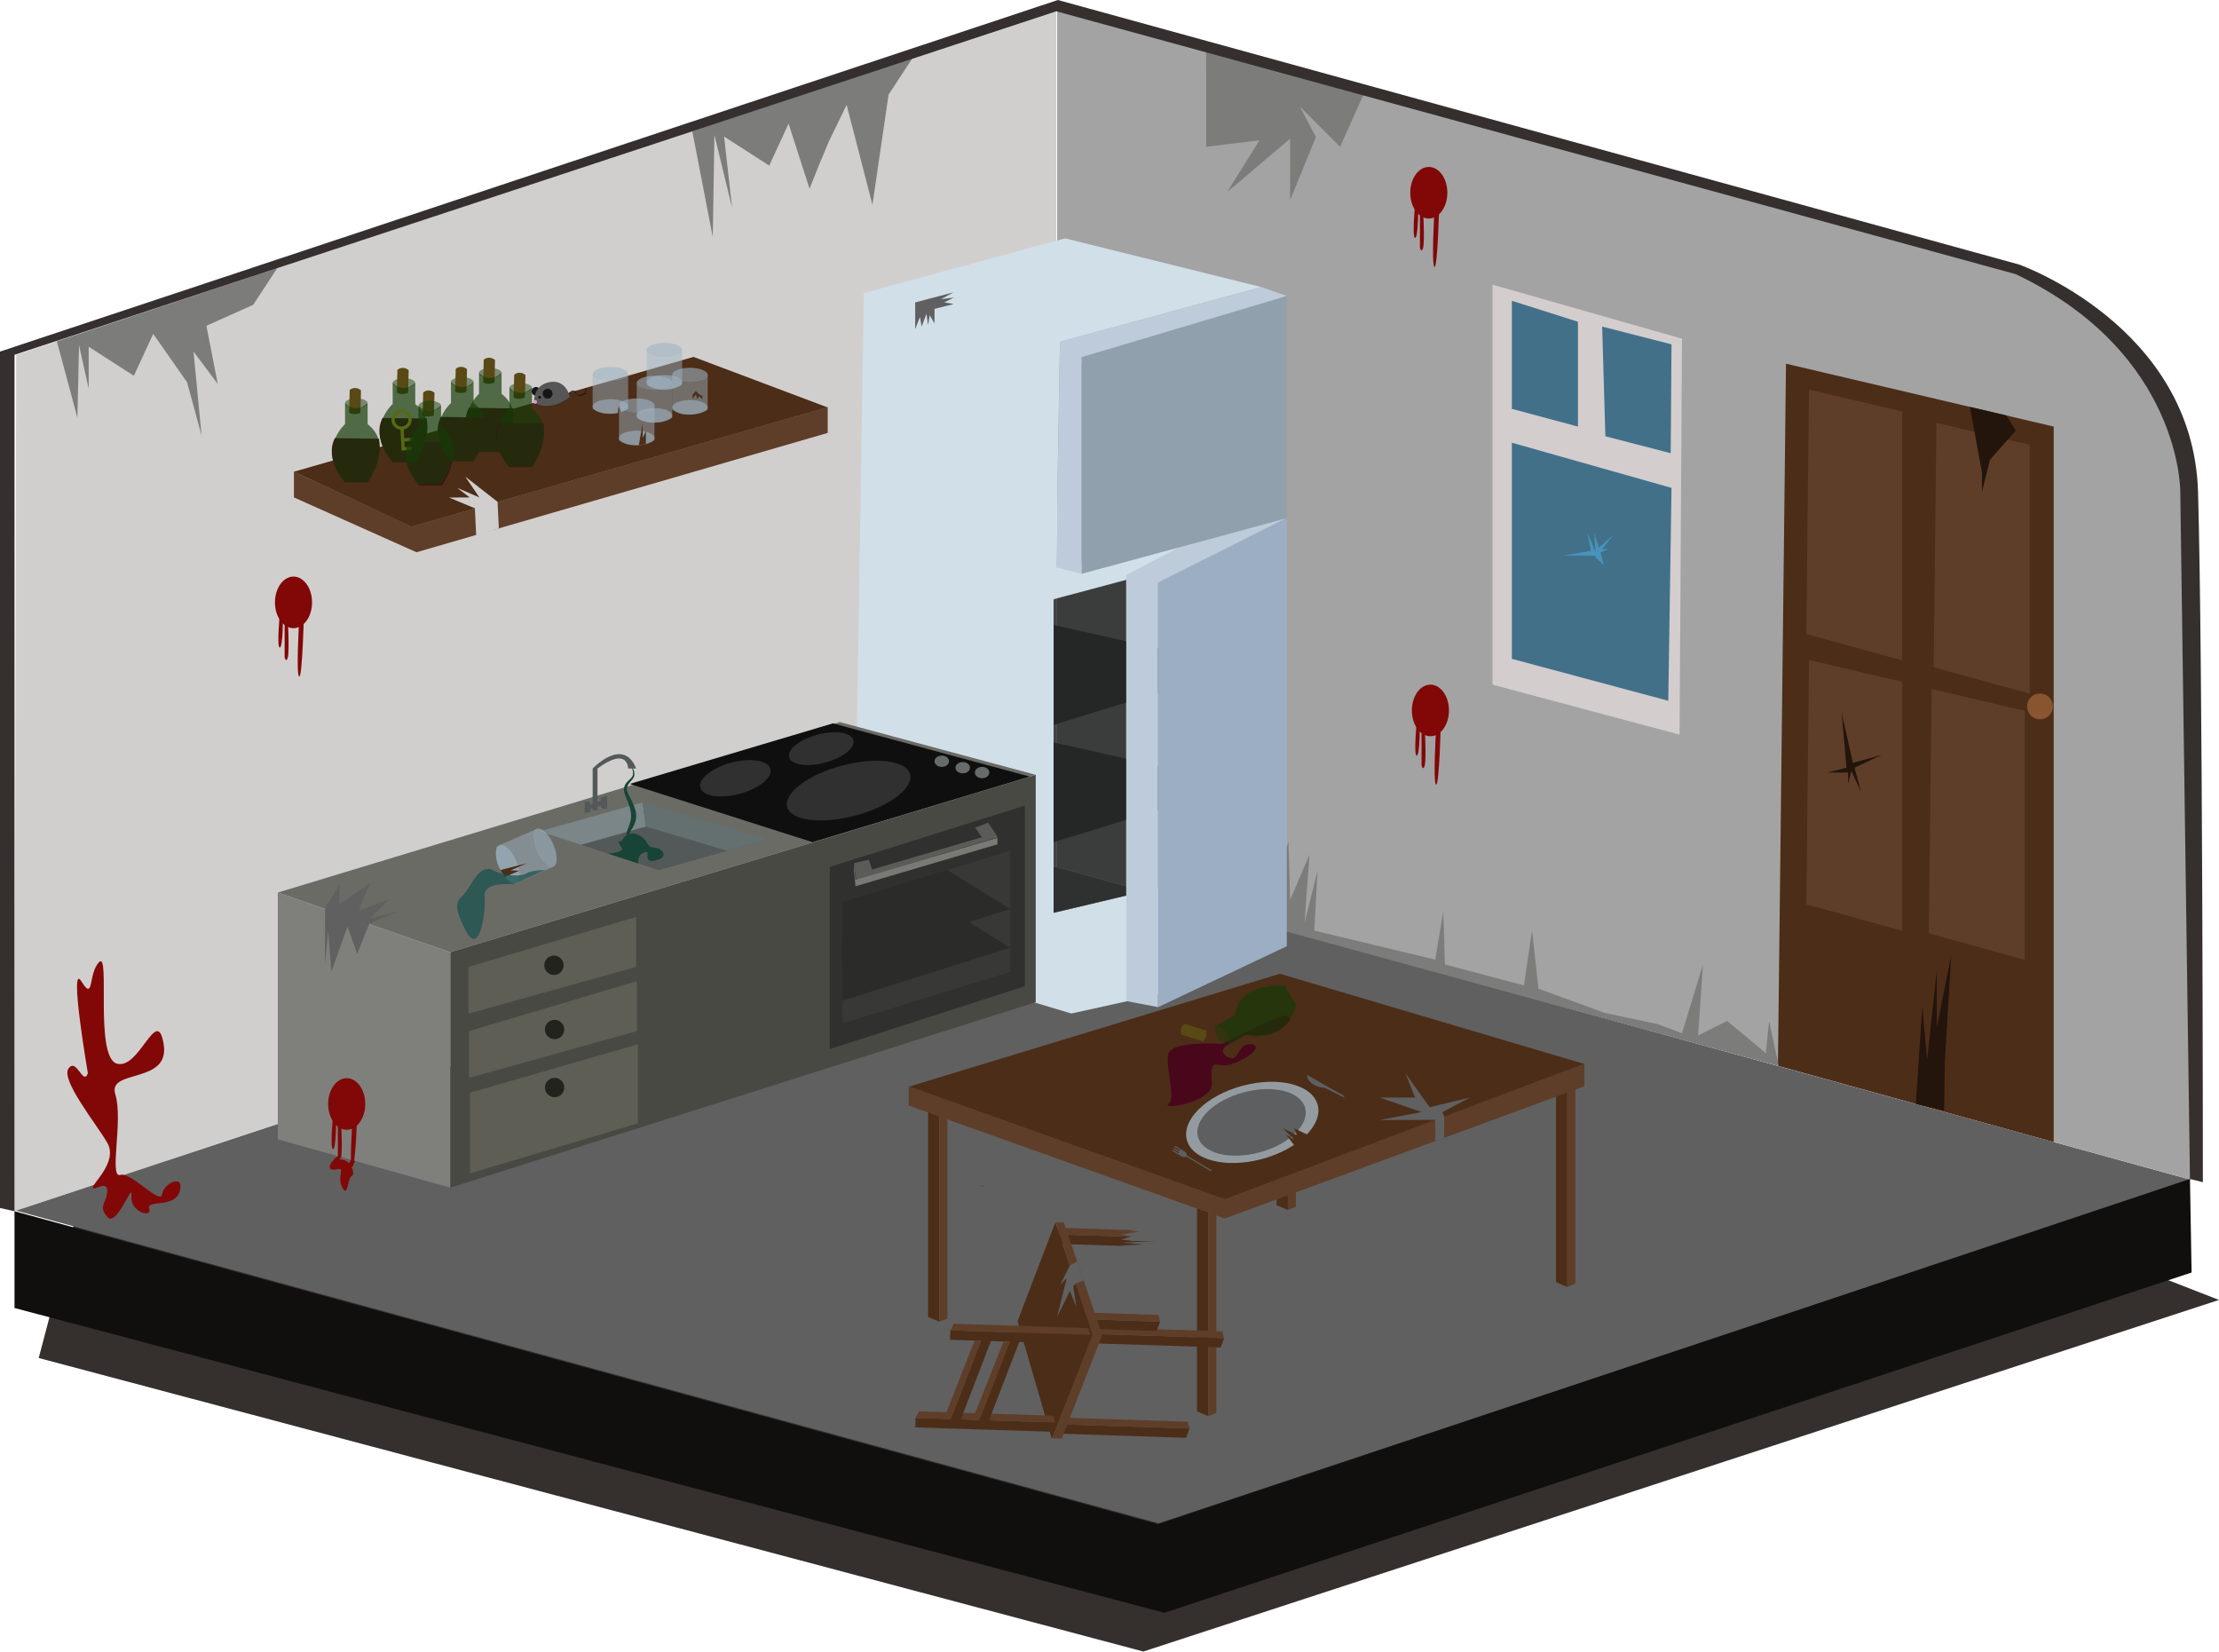
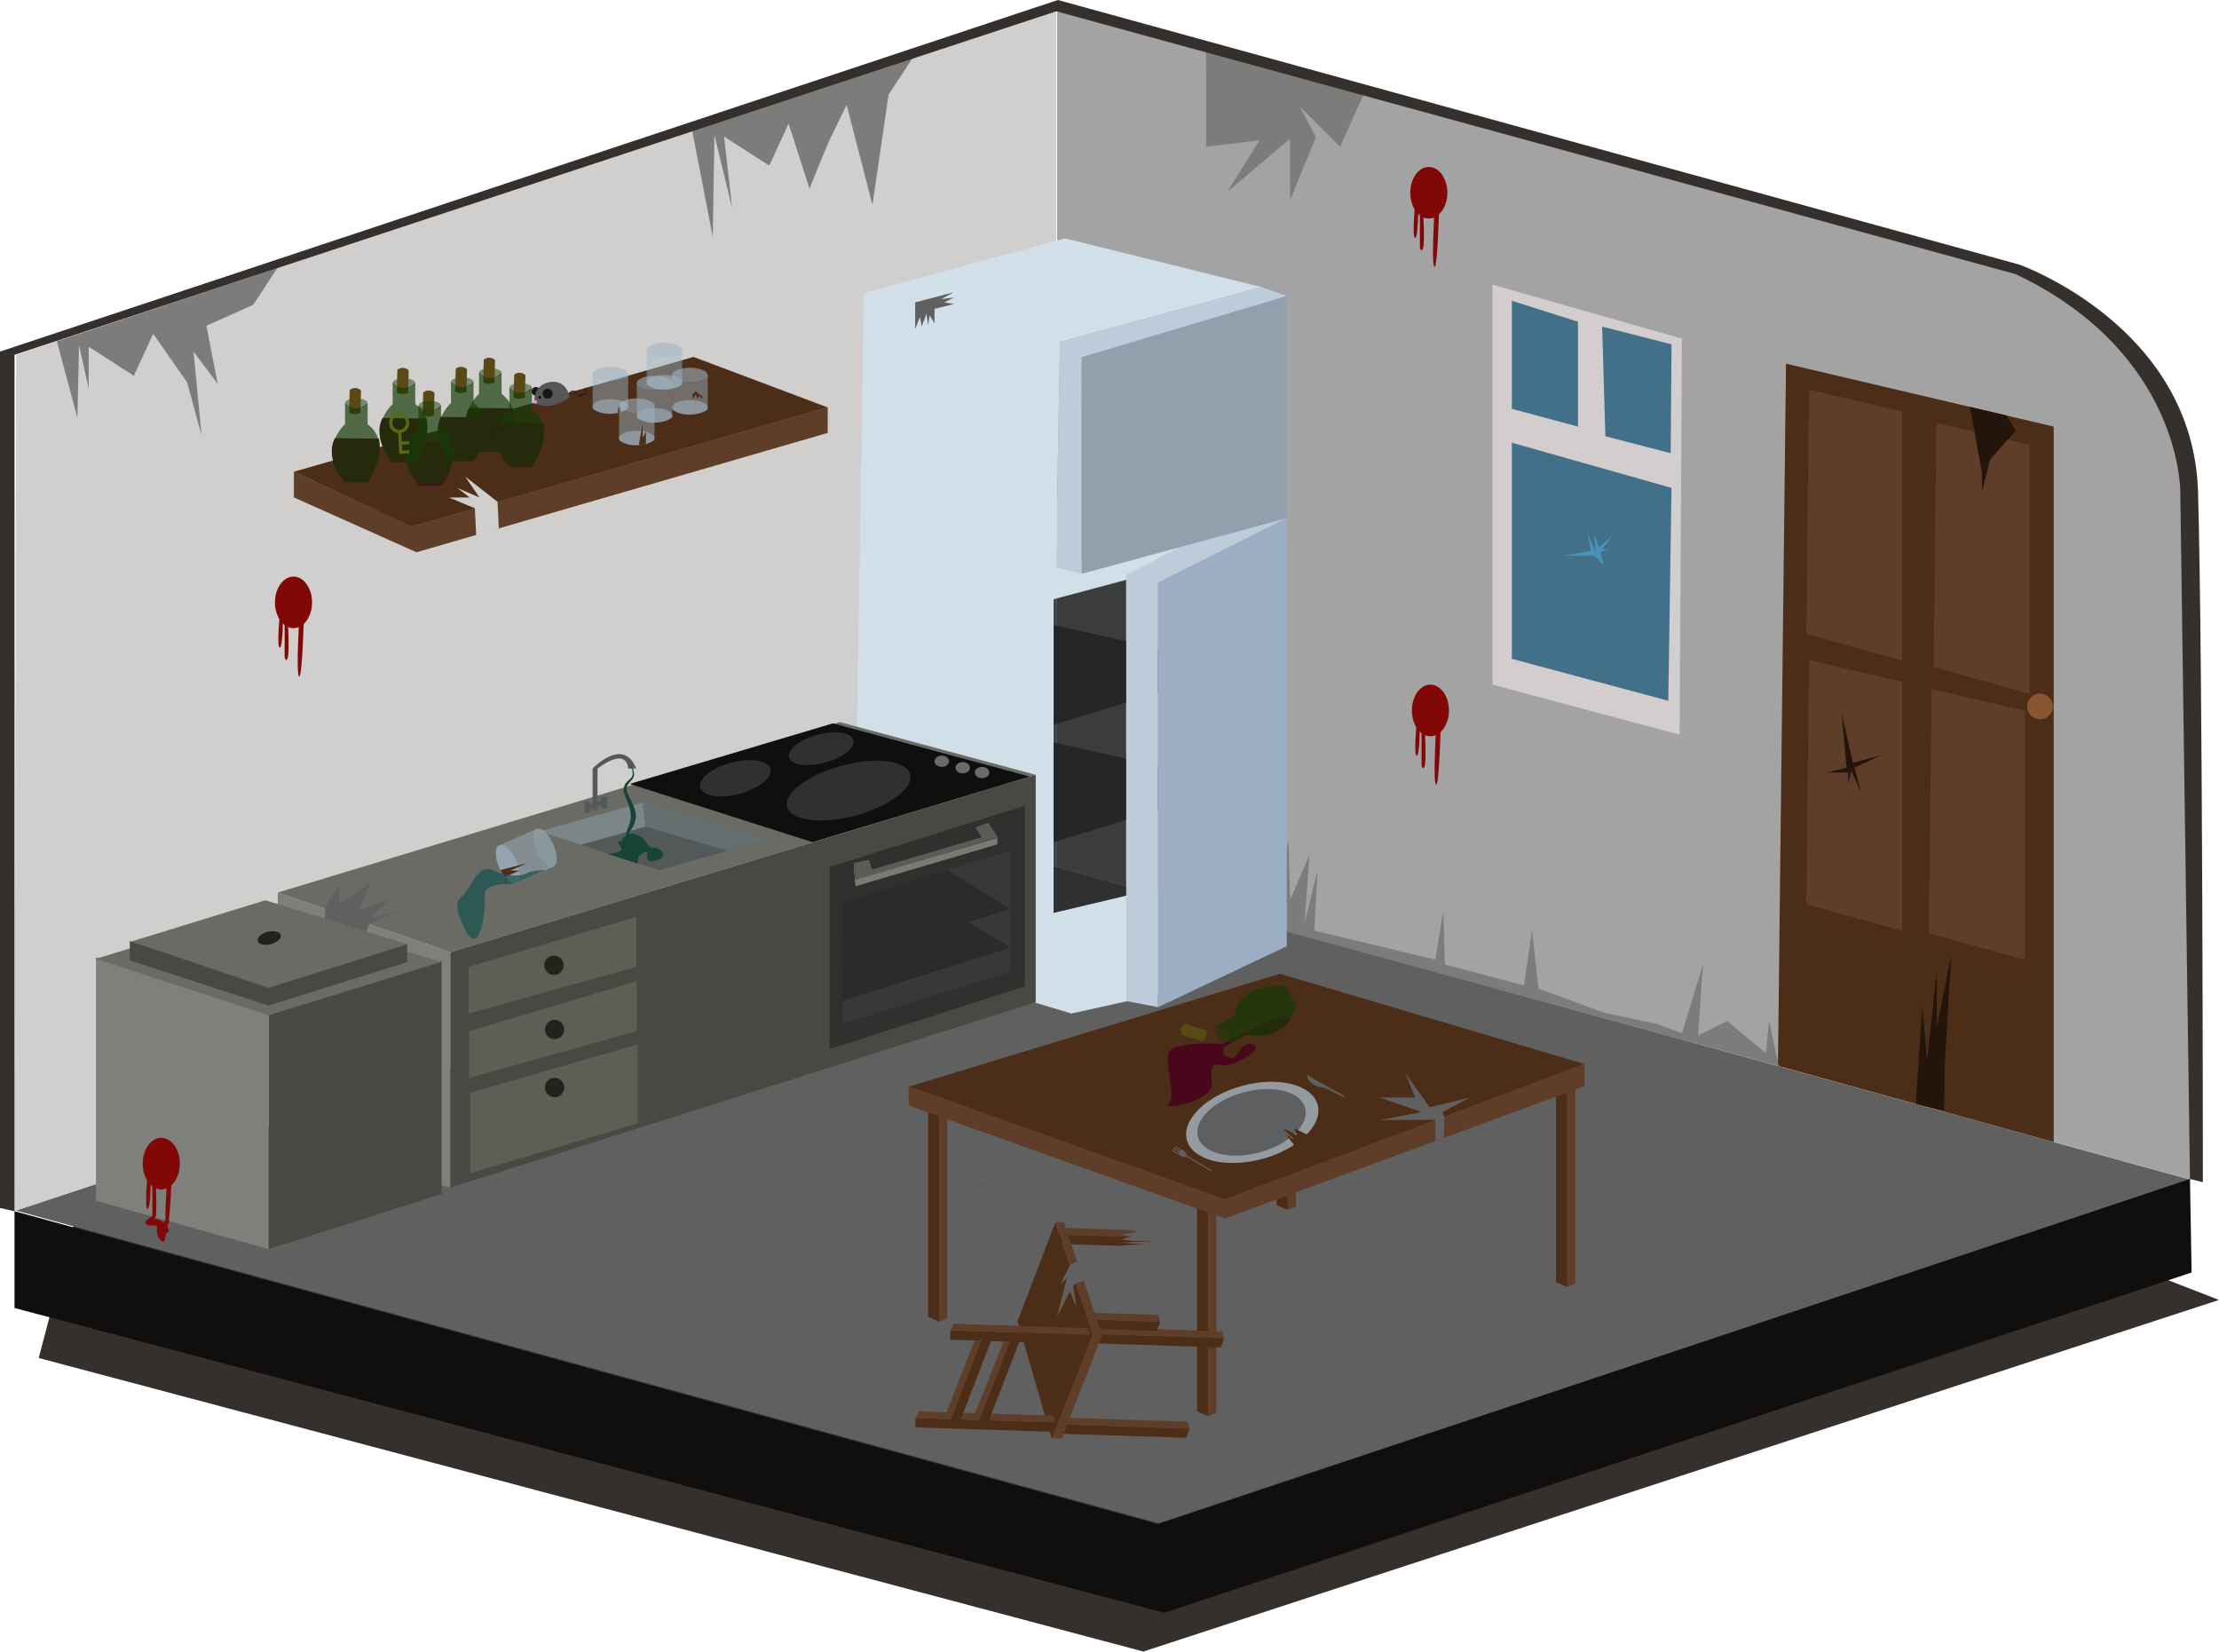
<svg xmlns="http://www.w3.org/2000/svg" viewBox="0 0 1376 1024">
  <defs>
-     <style>.cls-1{fill:#35302d;}.cls-2{fill:#606060;}.cls-3{fill:#3a1c05;}.cls-4{fill:#d1cfcd;}.cls-5{fill:#a3a3a3;}.cls-6{fill:#d3cdcd;}.cls-7{fill:#427089;}.cls-8{fill:#4893bc;}.cls-9{fill:#4c2d18;}.cls-10{fill:#5e3e28;}.cls-11{fill:#895531;}.cls-12{fill:#23150c;}.cls-13{fill:#7c7c7b;}.cls-14{fill:#110f0e;}.cls-15{fill:#d1dfe9;}.cls-16,.cls-47{fill:#252626;}.cls-16{opacity:0.82;}.cls-17{fill:#6b6b66;}.cls-18{fill:#7f7f7c;}.cls-19{fill:#494944;}.cls-20,.cls-23{fill:#153a06;}.cls-20{opacity:0.48;}.cls-21{fill:#594915;}.cls-22{fill:#49071c;}.cls-23{opacity:0.68;}.cls-24,.cls-25,.cls-26{fill:#9fb5c4;}.cls-24{opacity:0.59;}.cls-25{opacity:0.47;}.cls-26{opacity:0.56;}.cls-27{fill:#161616;}.cls-28{fill:#565656;}.cls-29{fill:#db9aca;}.cls-30{fill:none;stroke:#e2ce35;stroke-miterlimit:10;stroke-width:2px;}.cls-31{fill:#535959;}.cls-32{fill:#7a8687;}.cls-33{fill:#646f70;}.cls-34{fill:#0f0f0f;}.cls-35{fill:#303030;}.cls-36{fill:#686b6b;}.cls-37{fill:#15514a;opacity:0.71;}.cls-38{fill:#30302f;}.cls-39{fill:#5b5b57;}.cls-40{fill:#7a7a75;}.cls-41{fill:#42423f;opacity:0.49;}.cls-42{fill:#5e5e54;}.cls-43{fill:#23231e;}.cls-44{fill:#820707;}.cls-45{fill:#939ba0;}.cls-46{fill:#5d5f60;}.cls-48{fill:#bdcbda;}.cls-49{fill:#9caec3;}.cls-50{fill:#91a0ad;}.cls-51{fill:#174436;}</style>
+     <style>.cls-1{fill:#35302d;}.cls-2{fill:#606060;}.cls-3{fill:#3a1c05;}.cls-4{fill:#d1cfcd;}.cls-5{fill:#a3a3a3;}.cls-6{fill:#d3cdcd;}.cls-7{fill:#427089;}.cls-8{fill:#4893bc;}.cls-9{fill:#4c2d18;}.cls-10{fill:#5e3e28;}.cls-11{fill:#895531;}.cls-12{fill:#23150c;}.cls-13{fill:#7c7c7b;}.cls-14{fill:#110f0e;}.cls-15{fill:#d1dfe9;}.cls-16,.cls-46{fill:#252626;}.cls-16{opacity:0.82;}.cls-17{fill:#6b6b66;}.cls-18{fill:#7f7f7c;}.cls-19{fill:#494944;}.cls-20,.cls-23{fill:#153a06;}.cls-20{opacity:0.48;}.cls-21{fill:#594915;}.cls-22{fill:#49071c;}.cls-23{opacity:0.68;}.cls-24,.cls-25,.cls-26{fill:#9fb5c4;}.cls-24{opacity:0.59;}.cls-25{opacity:0.47;}.cls-26{opacity:0.56;}.cls-27{fill:#161616;}.cls-28{fill:#565656;}.cls-29{fill:#db9aca;}.cls-30{fill:#535959;}.cls-31{fill:#7a8687;}.cls-32{fill:#646f70;}.cls-33{fill:#0f0f0f;}.cls-34{fill:#303030;}.cls-35{fill:#686b6b;}.cls-36{fill:#15514a;opacity:0.71;}.cls-37{fill:#30302f;}.cls-38{fill:#5b5b57;}.cls-39{fill:#7a7a75;}.cls-40{fill:#42423f;opacity:0.49;}.cls-41{fill:#5e5e54;}.cls-42{fill:#23231e;}.cls-43{fill:#820707;}.cls-44{fill:#939ba0;}.cls-45{fill:#5d5f60;}.cls-47{fill:#bdcbda;}.cls-48{fill:#9caec3;}.cls-49{fill:#91a0ad;}.cls-50{fill:none;stroke:#e2ce35;stroke-miterlimit:10;stroke-width:2px;}.cls-51{fill:#174436;}</style>
  </defs>
  <g id="piece">
    <polygon class="cls-1" points="24 842 709 1024 1376 806 1340 792 57 717 24 842" />
    <polygon class="cls-2" points="9.5 750.5 654.5 537.5 1358.5 731.5 718.5 944.5 9.5 750.5" />
    <path class="cls-3" d="M919,581" transform="translate(-287.5 -49.5)" />
    <polygon class="cls-4" points="9 751 10 220 74.89 198.47 655 6 655 537 9 751" />
    <path class="cls-5" d="M943,56l597,163s104,42,106,159,0,403,0,403L943,587Z" transform="translate(-287.5 -49.5)" />
    <polygon class="cls-6" points="925.5 176.5 1043 210 1041.5 455.5 925.5 424.5 925.5 176.5" />
    <polygon class="cls-7" points="937.5 186.5 978.5 199.5 978.5 264.5 937.5 253.5 937.5 186.5" />
    <polygon class="cls-7" points="993.5 202.5 1036.5 213.5 1036 281 995.5 270.5 993.5 202.5" />
    <polygon class="cls-7" points="937.5 274.5 1036.5 302.5 1034.5 434.5 937.5 408.5 937.5 274.5" />
    <polygon class="cls-8" points="989.5 342.5 988.5 330.5 991.5 339.5 1000.5 331.5 993.5 340.5 997.5 340.5 992.5 342.5 994.5 350.5 988.5 344.5 969.5 344.5 986.5 341.5 984.5 330.5 989.5 342.5" />
    <polygon class="cls-9" points="1102.5 660.85 1107.5 225.5 1273.5 264.5 1273.5 708.08 1102.5 660.85" />
    <polygon class="cls-10" points="1120.04 393.07 1121.78 241.56 1179.54 255.14 1179.54 409.5 1120.04 393.07" />
    <polygon class="cls-10" points="1199.06 413.69 1200.8 262.19 1258.56 275.76 1258.56 430.12 1199.06 413.69" />
    <polygon class="cls-10" points="1120.06 560.69 1121.8 409.19 1179.56 422.76 1179.56 577.12 1120.06 560.69" />
    <polygon class="cls-10" points="1196.06 578.69 1197.8 427.19 1255.56 440.76 1255.56 595.12 1196.06 578.69" />
    <circle class="cls-11" cx="1265" cy="438" r="8" />
    <polygon class="cls-12" points="1145 476 1142 442 1149 473 1167 468 1150 476 1154 491 1148 478 1146 486 1146 479 1133 479 1145 476" />
    <polygon class="cls-13" points="737 561 1103 661 1097 633 1095 653 1071 633 1053 642 1056 598 1043 640.66 1028 635 995 628 954 613 950 577 945 611 896 598 895 565 890 595 815 577 817 540 809 572 812 530 800 558 799 522 785 561 720.5 556.5 737 561" />
    <polygon class="cls-12" points="1221.57 252.3 1229 293 1229 305 1234 285 1250 267 1244.11 257.59 1221.57 252.3" />
    <polygon class="cls-13" points="95 207 116 237 125 270 120 218 135 238 128 202 157 189 171.91 166.28 35.26 211.62 48 259 49 214 55 241 55 215 83 233 95 207" />
    <polygon class="cls-13" points="489 76.67 502 117 508 102 514 87.67 525 65 541 127 551 58.67 565.91 35.95 429.26 81.29 442 147 443 83.67 454 129 449 84.67 477 102.67 489 76.67" />
    <polygon class="cls-13" points="747.92 31.73 748 91 781 87 761 119 800 86 800 124 816 85 806 66 831 91 845.61 58.41 747.92 31.73" />
    <polygon class="cls-12" points="1188 684.52 1192 624 1195 657 1201 602 1201 637 1210 592 1206 658 1205.55 688.65 1188 684.52" />
    <polygon class="cls-14" points="9 751 9 811 722 1000 1359 789 1358 731 718 945 9 751" />
    <path class="cls-1" d="M296.5,800.5l-9-2v-531l656-218,596,164s108,38,111,141,3,428,3,428l-8-2-6-426s1-86-102-135l-595-163-646,213Z" transform="translate(-287.5 -49.5)" />
  </g>
  <g id="meuble">
    <polygon class="cls-15" points="535.65 181.67 660.44 147.78 782.14 177.98 657.28 211.96 654.91 346.3 654.91 351.83 797.5 318.5 797.5 332.5 653.33 371.58 653.33 565.98 746.58 543.85 746.58 610.23 664.39 628.41 529.26 588.11 535.65 181.67" />
    <polygon class="cls-16" points="653.33 371.58 698.37 359.61 698.37 555.29 653.33 565.98 653.33 371.58" />
    <polygon class="cls-17" points="520.75 447.71 642.26 480.42 279.26 590.41 172.26 553.41 520.75 447.71" />
-     <polyline class="cls-18" points="279.26 590.41 279.26 736.41 172.26 706.41 172.26 553.41" />
+     <polyline class="cls-18" points="172.26 553.41 172.26 706.41 279.26 736.41 279.26 590.41" />
    <polygon class="cls-19" points="279.26 736.41 279.26 590.41 642.26 480.42 642.26 621.41 279.26 736.41" />
    <polygon class="cls-9" points="430.04 221.3 513.18 252.6 255.08 326.65 182.25 292.48 430.04 221.3" />
    <polygon class="cls-10" points="182.26 292.42 182.26 308.42 258.26 342.42 513.26 268.42 513.26 252.41 255.26 326.42 182.26 292.42" />
    <polygon class="cls-4" points="294.47 315.17 278.5 308.5 291.26 308.42 283.5 302.5 297.26 308.42 288.5 295.5 308.53 311.14 309.33 327.6 295.3 332.42 294.47 315.17" />
    <ellipse class="cls-20" cx="250.5" cy="237.5" rx="7" ry="3" />
    <path class="cls-21" d="M533.58,292.83l.35-14s3.08-2.92,7,.17l-.35,14S536.53,294.9,533.58,292.83Z" transform="translate(-287.5 -49.5)" />
    <path class="cls-22" d="M524.7,308.66,552,309s3,12-7,27H531S518,322,524.7,308.66Z" transform="translate(-287.5 -49.5)" />
    <ellipse class="cls-20" cx="304.03" cy="231.2" rx="7" ry="3" />
    <path class="cls-21" d="M587.11,286.53l.35-14s3.07-2.93,7,.17l-.35,14S590.06,288.6,587.11,286.53Z" transform="translate(-287.5 -49.5)" />
    <path class="cls-22" d="M578.23,302.37l27.3.33s3,12-7,27h-14S571.53,315.7,578.23,302.37Z" transform="translate(-287.5 -49.5)" />
    <path class="cls-23" d="M584.53,280.7v13s-18,16,0,36h14s17-23,0-36v-13S591.53,287.7,584.53,280.7Z" transform="translate(-287.5 -49.5)" />
    <ellipse class="cls-20" cx="322.88" cy="240.53" rx="7" ry="3" />
    <path class="cls-21" d="M606,295.85l.35-14s3.07-2.93,7,.17L613,296S608.92,297.93,606,295.85Z" transform="translate(-287.5 -49.5)" />
    <path class="cls-22" d="M597.09,311.69l27.29.34s3,12-7,27h-14S590.38,325,597.09,311.69Z" transform="translate(-287.5 -49.5)" />
    <path class="cls-23" d="M603.38,290v13s-18,16,0,36h14s17-23,0-36V290S610.38,297,603.38,290Z" transform="translate(-287.5 -49.5)" />
    <ellipse class="cls-20" cx="220.96" cy="250" rx="7" ry="3" />
    <path class="cls-21" d="M504,305.32l.35-14s3.07-2.93,7,.17l-.35,14S507,307.4,504,305.32Z" transform="translate(-287.5 -49.5)" />
    <path class="cls-22" d="M495.16,321.16l27.3.34s3,12-7,27h-14S488.46,334.5,495.16,321.16Z" transform="translate(-287.5 -49.5)" />
    <path class="cls-23" d="M501.46,299.5v13s-18,16,0,36h14s17-23,0-36v-13S508.46,306.5,501.46,299.5Z" transform="translate(-287.5 -49.5)" />
    <path class="cls-21" d="M549.58,306.83l.35-14s3.08-2.92,7,.17l-.35,14S552.53,308.9,549.58,306.83Z" transform="translate(-287.5 -49.5)" />
    <path class="cls-22" d="M541.16,323.16l27.3.34s3,12-7,27h-14S534.46,336.5,541.16,323.16Z" transform="translate(-287.5 -49.5)" />
    <ellipse class="cls-20" cx="286.65" cy="236.88" rx="7" ry="3" />
    <path class="cls-21" d="M569.74,292.2l.35-14s3.07-2.93,7,.17l-.34,14S572.69,294.28,569.74,292.2Z" transform="translate(-287.5 -49.5)" />
    <path class="cls-22" d="M560.86,308l27.29.34s3,12-7,27h-14S554.15,321.38,560.86,308Z" transform="translate(-287.5 -49.5)" />
    <path class="cls-23" d="M567.15,286.38v13s-18,16,0,36h14s17-23,0-36v-13S574.15,293.38,567.15,286.38Z" transform="translate(-287.5 -49.5)" />
    <ellipse class="cls-24" cx="378.5" cy="232" rx="11" ry="4.5" />
    <path class="cls-25" d="M655,281s0,5,11,5,11-5,11-5v22s-12,7-22,0Z" transform="translate(-287.5 -49.5)" />
    <ellipse class="cls-26" cx="378.5" cy="252" rx="11" ry="4.5" />
    <polygon class="cls-9" points="383.15 256.08 383.5 250.5 383.5 253.5 384.5 250.5 384.5 253.5 385.3 255.54 383.15 256.08" />
    <ellipse class="cls-24" cx="411.99" cy="217.05" rx="11" ry="4.5" />
    <path class="cls-25" d="M688.49,266.05s0,5,11,5,11-5,11-5v22s-12,7-22,0Z" transform="translate(-287.5 -49.5)" />
    <ellipse class="cls-26" cx="411.99" cy="237.05" rx="11" ry="4.5" />
    <ellipse class="cls-24" cx="427.84" cy="232.53" rx="11" ry="4.5" />
    <path class="cls-25" d="M704.34,281.53s0,5,11,5,11-5,11-5v22s-12,7-22,0Z" transform="translate(-287.5 -49.5)" />
    <ellipse class="cls-26" cx="427.84" cy="252.53" rx="11" ry="4.5" />
    <ellipse class="cls-24" cx="405.84" cy="237.53" rx="11" ry="4.5" />
    <path class="cls-25" d="M682.34,286.53s0,5,11,5,11-5,11-5v22s-12,7-22,0Z" transform="translate(-287.5 -49.5)" />
    <ellipse class="cls-26" cx="405.84" cy="257.53" rx="11" ry="4.5" />
    <ellipse class="cls-24" cx="394.84" cy="251.53" rx="11" ry="4.5" />
    <path class="cls-25" d="M671.34,300.53s0,5,11,5,11-5,11-5v22s-12,7-22,0Z" transform="translate(-287.5 -49.5)" />
    <ellipse class="cls-26" cx="394.84" cy="271.53" rx="11" ry="4.5" />
    <polygon class="cls-9" points="396.15 276.02 398.5 262.5 398.5 271.5 400.5 267.5 400.5 271.5 400.5 275.38 396.15 276.02" />
    <polygon class="cls-9" points="429.5 244.5 431.5 242.5 433.5 244.5 435.5 245.5 435.5 247.5 433.5 245.5 432.5 247.5 431.5 244.5 429.5 247.5 429.5 244.5" />
    <circle class="cls-27" cx="332.35" cy="242.64" r="2.69" />
    <path class="cls-28" d="M640.84,295.6a13.93,13.93,0,0,0-1-3c-1.43-3.13-4.71-7.43-11.66-6.15-10.64,2-9.42,12.82-9.42,12.82S628.45,305.37,640.84,295.6Z" transform="translate(-287.5 -49.5)" />
    <path class="cls-27" d="M640.56,294.4s1.55-4.14,4.08-1,3.51,1.2,4.67.85,1.58-.07,1.66-2.5-.83-1.45-.58-.62c.43,1.47-.08,2.42-.93,2.27-2.25,1.88-4.53.95-4.49-.26s-4-2.81-4.52.94Z" transform="translate(-287.5 -49.5)" />
    <circle class="cls-27" cx="339.59" cy="244.1" r="3.07" />
    <circle class="cls-29" cx="331.89" cy="249.19" r="1.15" />
    <circle cx="334.66" cy="246.37" r="0.77" />
-     <circle class="cls-30" cx="249" cy="260.19" r="5.27" />
-     <polyline class="cls-30" points="249.29 265.45 249.99 278.31 255.25 278.03" />
-     <line class="cls-30" x1="255.24" y1="272.46" x2="249.68" y2="272.76" />
    <ellipse class="cls-20" cx="266.5" cy="251.5" rx="7" ry="3" />
    <path class="cls-23" d="M547,301v13s-18,16,0,36h14s17-23,0-36V301S554,308,547,301Z" transform="translate(-287.5 -49.5)" />
-     <path class="cls-23" d="M531,287v13s-18,16,0,36h14s17-23,0-36V287S538,294,531,287Z" transform="translate(-287.5 -49.5)" />
-     <polygon class="cls-31" points="334.5 515.5 408.5 539.5 476.5 520.5 398.5 499.5 334.5 515.5" />
-     <polygon class="cls-32" points="398.5 497.5 400.5 512.5 360.14 523.82 334.5 515.5 398.5 497.5" />
-     <polygon class="cls-33" points="451.17 527.58 476.5 520.5 398.5 497.5 400.5 512.5 451.17 527.58" />
-     <polygon class="cls-31" points="369.5 497.5 372.5 496.5 372.5 494.5 376.5 493.5 376.5 501.5 373.5 501.5 372.5 499.5 368.5 500.5 369.5 497.5" />
-     <polygon class="cls-31" points="368.98 500.54 366.2 501.47 366.2 503.32 362.5 504.25 362.5 496.84 365.28 496.84 366.2 498.69 369.91 497.77 368.98 500.54" />
-     <polygon class="cls-34" points="516.5 448.5 638.5 481.5 503.81 522.16 390.5 486.06 516.5 448.5" />
-     <ellipse class="cls-35" cx="743.5" cy="532" rx="22.5" ry="10" transform="translate(-399.26 159.47) rotate(-14.89)" />
-     <ellipse class="cls-35" cx="796.76" cy="513.64" rx="20.63" ry="8.96" transform="translate(-392.75 172.54) rotate(-14.89)" />
-     <ellipse class="cls-35" cx="813.76" cy="539.64" rx="39.44" ry="16.04" transform="translate(-398.86 177.78) rotate(-14.89)" />
-     <ellipse class="cls-36" cx="597" cy="476" rx="4.5" ry="3.5" />
-     <ellipse class="cls-36" cx="609" cy="479" rx="4.5" ry="3.5" />
-     <ellipse class="cls-36" cx="584" cy="472" rx="4.5" ry="3.5" />
+     <polygon class="cls-30" points="334.5 515.5 408.5 539.5 476.5 520.5 398.5 499.5 334.5 515.5" />
+     <polygon class="cls-31" points="398.5 497.5 400.5 512.5 360.14 523.82 334.5 515.5 398.5 497.5" />
+     <polygon class="cls-32" points="451.17 527.58 476.5 520.5 398.5 497.5 400.5 512.5 451.17 527.58" />
+     <path class="cls-30" d="M655,552V526s19-20,27,0h-5s0-14-19,0v26Z" transform="translate(-287.5 -49.5)" />
+     <polygon class="cls-30" points="369.5 497.5 372.5 496.5 372.5 494.5 376.5 493.5 376.5 501.5 373.5 501.5 372.5 499.5 368.5 500.5 369.5 497.5" />
+     <polygon class="cls-30" points="368.98 500.54 366.2 501.47 366.2 503.32 362.5 504.25 362.5 496.84 365.28 496.84 366.2 498.69 369.91 497.77 368.98 500.54" />
+     <polygon class="cls-33" points="516.5 448.5 638.5 481.5 503.81 522.16 390.5 486.06 516.5 448.5" />
+     <ellipse class="cls-34" cx="743.5" cy="532" rx="22.5" ry="10" transform="translate(-399.26 159.47) rotate(-14.89)" />
+     <ellipse class="cls-34" cx="796.76" cy="513.64" rx="20.63" ry="8.96" transform="translate(-392.75 172.54) rotate(-14.89)" />
+     <ellipse class="cls-34" cx="813.76" cy="539.64" rx="39.44" ry="16.04" transform="translate(-398.86 177.78) rotate(-14.89)" />
+     <ellipse class="cls-35" cx="597" cy="476" rx="4.5" ry="3.5" />
+     <ellipse class="cls-35" cx="609" cy="479" rx="4.5" ry="3.5" />
+     <ellipse class="cls-35" cx="584" cy="472" rx="4.5" ry="3.5" />
    <ellipse class="cls-24" cx="625.38" cy="575.24" rx="5.66" ry="12.8" transform="translate(-465.38 248.67) rotate(-23.58)" />
    <path class="cls-25" d="M620.84,563.26s-5.76,2.52-.64,14.25,10.88,9.21,10.88,9.21l-25.35,11.06s-13.65-9.27-10.24-23.45Z" transform="translate(-287.5 -49.5)" />
    <ellipse class="cls-26" cx="602.34" cy="585.3" rx="5.66" ry="12.8" transform="translate(-471.33 240.29) rotate(-23.58)" />
    <polygon class="cls-9" points="310.26 539.47 326.94 535.17 316.57 539.7 322.11 539.82 317.5 541.83 313.03 543.78 310.26 539.47" />
-     <path class="cls-37" d="M605.73,597.78S587,596,588,605s-3,39-12,21-4-18,0-23,9-18,17-14,18,4,21,2,11.38-2,11.38-2Z" transform="translate(-287.5 -49.5)" />
-     <polygon class="cls-38" points="514.5 537.5 635.5 499.5 635.5 611.5 514.5 650.5 514.5 537.5" />
-     <polygon class="cls-39" points="529.53 535.13 538.77 533.13 540.77 539.13 608.77 519.13 604.77 513.13 612.77 510.13 618.77 519.13 530.95 545.58 529.53 535.13" />
-     <polygon class="cls-40" points="618.5 523.5 618.5 519.5 530.5 545.5 529.5 535.5 529.5 539.5 530.5 549.5 618.5 523.5" />
+     <path class="cls-36" d="M605.73,597.78S587,596,588,605s-3,39-12,21-4-18,0-23,9-18,17-14,18,4,21,2,11.38-2,11.38-2Z" transform="translate(-287.5 -49.5)" />
+     <polygon class="cls-37" points="514.5 537.5 635.5 499.5 635.5 611.5 514.5 650.5 514.5 537.5" />
+     <polygon class="cls-38" points="529.53 535.13 538.77 533.13 540.77 539.13 608.77 519.13 604.77 513.13 612.77 510.13 618.77 519.13 530.95 545.58 529.53 535.13" />
+     <polygon class="cls-39" points="618.5 523.5 618.5 519.5 530.5 545.5 529.5 535.5 529.5 539.5 530.5 549.5 618.5 523.5" />
    <polygon class="cls-27" points="626.5 563.59 587.5 539.5 522.5 559.5 522.5 596.5 626.5 563.59" />
    <polygon class="cls-27" points="626.5 587.57 587.5 563.48 522.5 583.48 522.5 620.48 626.5 587.57" />
-     <polygon class="cls-41" points="522.5 559.5 626.5 527.5 626.5 602.5 522.5 634.5 522.5 559.5" />
-     <polygon class="cls-42" points="290.5 599.5 394.5 568.5 394.5 599.5 290.5 628.5 290.5 599.5" />
-     <circle class="cls-43" cx="343.5" cy="598.5" r="6" />
-     <polygon class="cls-42" points="290.9 639.32 394.9 608.32 394.9 639.32 290.9 668.32 290.9 639.32" />
-     <circle class="cls-43" cx="343.9" cy="638.32" r="6" />
-     <polygon class="cls-42" points="291.5 677.5 395.5 647.5 395.5 696.5 291.5 727.5 291.5 677.5" />
-     <circle class="cls-43" cx="343.9" cy="674.32" r="6" />
+     <polygon class="cls-40" points="522.5 559.5 626.5 527.5 626.5 602.5 522.5 634.5 522.5 559.5" />
+     <polygon class="cls-41" points="290.5 599.5 394.5 568.5 394.5 599.5 290.5 628.5 290.5 599.5" />
+     <circle class="cls-42" cx="343.5" cy="598.5" r="6" />
+     <polygon class="cls-41" points="290.9 639.32 394.9 608.32 394.9 639.32 290.9 668.32 290.9 639.32" />
+     <circle class="cls-42" cx="343.9" cy="638.32" r="6" />
+     <polygon class="cls-41" points="291.5 677.5 395.5 647.5 395.5 696.5 291.5 727.5 291.5 677.5" />
+     <circle class="cls-42" cx="343.9" cy="674.32" r="6" />
    <polygon class="cls-9" points="575.5 688.5 575.5 816.5 582.5 819.5 582.5 688.5 575.5 688.5" />
    <polygon class="cls-10" points="587.5 817.5 587.5 691.5 582.5 688.5 582.5 819.5 587.5 817.5" />
    <polygon class="cls-9" points="742.26 747.03 742.26 875.03 749.26 878.03 749.26 747.03 742.26 747.03" />
    <polygon class="cls-10" points="754.26 876.03 754.26 750.03 749.26 747.03 749.26 878.03 754.26 876.03" />
    <polygon class="cls-9" points="964.88 666.96 964.88 794.96 971.88 797.96 971.88 666.96 964.88 666.96" />
    <polygon class="cls-10" points="976.88 795.96 976.88 669.96 971.88 666.96 971.88 797.96 976.88 795.96" />
    <polygon class="cls-9" points="791.6 619.22 791.6 747.22 798.6 750.22 798.6 619.22 791.6 619.22" />
    <polygon class="cls-10" points="803.6 748.22 803.6 622.22 798.6 619.22 798.6 750.22 803.6 748.22" />
    <polygon class="cls-9" points="563.62 673.76 759.62 743.76 982.62 659.76 793.62 603.76 563.62 673.76" />
    <polygon class="cls-10" points="563.5 673.5 563.5 685.5 759.5 755.5 982.5 673.5 982.5 659.5 759.5 743.5 563.5 673.5" />
    <polygon class="cls-9" points="654.48 888.86 735.54 891.48 737.63 885.71 654.67 883.03 654.48 888.86" />
    <polygon class="cls-10" points="736.49 881.51 656.7 878.93 654.67 883.03 737.63 885.71 736.49 881.51" />
    <polygon class="cls-9" points="675.91 832.84 756.97 835.46 759.06 829.69 676.1 827.01 675.91 832.84" />
    <polygon class="cls-10" points="757.92 825.48 678.13 822.91 676.1 827.01 759.06 829.69 757.92 825.48" />
    <polygon class="cls-9" points="653.9 771.18 734.95 773.79 737.04 768.02 654.08 765.35 653.9 771.18" />
    <polygon class="cls-10" points="735.91 763.82 656.12 761.24 654.08 765.35 737.04 768.02 735.91 763.82" />
    <polygon class="cls-9" points="636.23 822.63 717.28 825.25 719.37 819.48 636.41 816.8 636.23 822.63" />
    <polygon class="cls-10" points="718.24 815.28 638.45 812.7 636.41 816.8 719.37 819.48 718.24 815.28" />
    <polygon class="cls-9" points="677.86 827.81 652.21 892.11 630.99 819.17 654.41 757.91 677.86 827.81" />
    <polygon class="cls-10" points="652.38 891.8 658.38 891.99 683.47 827.77 659.71 757.97 654.71 757.8 677.47 827.57 652.38 891.8" />
    <polygon class="cls-9" points="567.56 885.02 652.24 887.75 654.41 881.99 567.75 879.19 567.56 885.02" />
    <polygon class="cls-10" points="653.23 877.78 569.87 875.09 567.75 879.19 654.41 881.99 653.23 877.78" />
    <polygon class="cls-9" points="589.13 830.71 673.81 833.44 675.99 827.67 589.32 824.88 589.13 830.71" />
    <polygon class="cls-10" points="674.8 823.47 591.44 820.77 589.32 824.88 675.99 827.67 674.8 823.47" />
    <polygon class="cls-9" points="593.85 885.05 615.19 829.67 610.25 826.28 588.4 882.95 593.85 885.05" />
    <polygon class="cls-9" points="611.56 885.14 632.9 829.77 627.96 826.37 606.11 883.04 611.56 885.14" />
    <polygon class="cls-10" points="622.31 831.8 604.51 876.57 607.97 879.15 626.3 831.92 622.31 831.8" />
    <polygon class="cls-10" points="604.32 831.22 586.39 876.98 589.74 879.77 608.31 831.34 604.32 831.22" />
    <polyline class="cls-10" points="609.5 735.5 608.37 735.13 608.37 734.62 610.5 735.5 609.5 735.5" />
    <polygon class="cls-2" points="667.93 782.11 663.44 784.55 657.5 796.5 661.5 792.5 655.5 816.5 663.5 800.5 667.5 810.5 665.5 797.5 667.09 795.74 671.97 793.98 667.93 782.11" />
    <polygon class="cls-2" points="890.04 707.5 890.04 694.33 855.5 694.5 881.5 689.5 855.5 680.5 877.5 680.5 871.5 665.5 886.5 686.5 911.5 680.5 894.5 689.5 895.56 692.25 895.51 705.49 890.04 707.5" />
    <polygon class="cls-2" points="706.84 762.48 699.91 763.5 707.08 763.5 695.14 765.5 701.86 766.58 695.14 768.5 702.3 769.5 716.63 769.5 695.14 770.5 709.46 771.5 694.04 772.31 734.5 777.5 740.5 765.5 735.73 761.5 706.84 762.48" />
    <polygon class="cls-2" points="201.56 562.99 201.5 597.5 203.5 577.5 205.5 602.5 215.5 574.5 221.5 591.5 228.92 572.78 248.5 564.5 229.5 569.5 241.5 557.5 222.5 564.5 229.5 547.5 210.5 560.5 210.5 548.5 201.56 562.99" />
    <polygon class="cls-2" points="567.5 187.5 591.22 181.27 583.5 185.5 591.5 184.5 585.5 187.5 591.5 188.5 579.5 191.5 579.5 200.5 576.5 195.5 575.5 201.5 574.5 194.5 571.5 202.5 570.5 196.5 567.5 204.07 567.5 187.5" />
-     <path class="cls-44" d="M461,430s-2,21,0,21,2-20,2-20l1,2v24s1,4,2,0,0-23,0-23h7s-2,34,0,35,3-39,3-39Z" transform="translate(-287.5 -49.5)" />
-     <ellipse class="cls-44" cx="182" cy="373.5" rx="11.5" ry="16" />
-     <path class="cls-44" d="M1166,497s-2,21,0,21,2-20,2-20l1,2v24s1,4,2,0,0-23,0-23h7s-2,34,0,35,3-39,3-39Z" transform="translate(-287.5 -49.5)" />
-     <ellipse class="cls-44" cx="887" cy="440.5" rx="11.5" ry="16" />
-     <path class="cls-44" d="M1165,176s-2,21,0,21,2-20,2-20l1,2v24s1,4,2,0,0-23,0-23h7s-2,34,0,35,3-39,3-39Z" transform="translate(-287.5 -49.5)" />
-     <ellipse class="cls-44" cx="886" cy="119.5" rx="11.5" ry="16" />
-     <path class="cls-44" d="M494,741s-2,21,0,21,2-20,2-20l1,2v23h2c1-4,0-22,0-22h7s-2,29,0,28,3-32,3-32Z" transform="translate(-287.5 -49.5)" />
-     <ellipse class="cls-44" cx="215" cy="684.5" rx="11.5" ry="16" />
-     <path class="cls-44" d="M497,766.36,494,769s0,2,2,1l3.18-3Z" transform="translate(-287.5 -49.5)" />
-     <path class="cls-44" d="M499.13,768.54c5.29-.34,9.32,8.76,6.32,10.29-2.44,1.25-2.15,13.84-5.72,6.9s2.28-12.52-3.17-11.25-5.43-2.07-3.23-4.58l2.2-2.51Z" transform="translate(-287.5 -49.5)" />
-     <polyline class="cls-44" points="217.62 719.13 214.5 724.5 216.5 726.5 220.24 719.87" />
-     <path class="cls-44" d="M342,715s-12-70-4-57,4-5,11-12-3,59,11,63,25-37,29-12-35,15-30,31-4,52,3,50,25,19,26,12,14-13,11-2-21,5-19,11-12,2-11-8-9,20-15,13,0-9,0-16-8,0-9-2,16-16,9-28-29-39-24-46S339,723,342,715Z" transform="translate(-287.5 -49.5)" />
-     <ellipse class="cls-45" cx="1064" cy="745.5" rx="42" ry="23.5" transform="translate(-444.71 252.7) rotate(-15.07)" />
-     <ellipse class="cls-46" cx="1063.55" cy="745.49" rx="34.42" ry="19.26" transform="translate(-444.72 252.58) rotate(-15.07)" />
-     <path class="cls-46" d="M1038.59,775.87l-15.65-9.36s-.75,1.25-3.36-.31l-5.21-3.13.37-.62,3.48,2.08.37-.62-3.48-2.08.37-.63,3.48,2.08.38-.62-3.48-2.08.37-.62,3.48,2.08,1.74,1s2.61,1.56,1.86,2.81l15.65,9.36Z" transform="translate(-287.5 -49.5)" />
-     <path class="cls-46" d="M1121,729l-23-13s0,7,11,8l12,6Z" transform="translate(-287.5 -49.5)" />
+     <path class="cls-43" d="M461,430s-2,21,0,21,2-20,2-20l1,2v24s1,4,2,0,0-23,0-23h7s-2,34,0,35,3-39,3-39Z" transform="translate(-287.5 -49.5)" />
+     <ellipse class="cls-43" cx="182" cy="373.5" rx="11.5" ry="16" />
+     <path class="cls-43" d="M1166,497s-2,21,0,21,2-20,2-20l1,2v24s1,4,2,0,0-23,0-23h7s-2,34,0,35,3-39,3-39Z" transform="translate(-287.5 -49.5)" />
+     <ellipse class="cls-43" cx="887" cy="440.5" rx="11.5" ry="16" />
+     <path class="cls-43" d="M1165,176s-2,21,0,21,2-20,2-20l1,2v24s1,4,2,0,0-23,0-23h7s-2,34,0,35,3-39,3-39Z" transform="translate(-287.5 -49.5)" />
+     <ellipse class="cls-43" cx="886" cy="119.5" rx="11.5" ry="16" />
+     <ellipse class="cls-44" cx="1064" cy="745.5" rx="42" ry="23.5" transform="translate(-444.71 252.7) rotate(-15.07)" />
+     <ellipse class="cls-45" cx="1063.55" cy="745.49" rx="34.42" ry="19.26" transform="translate(-444.72 252.58) rotate(-15.07)" />
+     <path class="cls-45" d="M1038.59,775.87l-15.65-9.36s-.75,1.25-3.36-.31l-5.21-3.13.37-.62,3.48,2.08.37-.62-3.48-2.08.37-.63,3.48,2.08.38-.62-3.48-2.08.37-.62,3.48,2.08,1.74,1s2.61,1.56,1.86,2.81l15.65,9.36Z" transform="translate(-287.5 -49.5)" />
+     <path class="cls-45" d="M1121,729l-23-13s0,7,11,8l12,6Z" transform="translate(-287.5 -49.5)" />
    <polygon class="cls-9" points="802.44 709.95 797.5 703.5 802.5 706.5 795.5 699.5 804.15 703.8 802.5 699.5 808.5 702.5 810.5 703.31 816.5 707.5 802.44 709.95" />
    <ellipse class="cls-20" cx="1045.41" cy="691.41" rx="3" ry="7" transform="translate(-493.23 567.11) rotate(-30.06)" />
    <path class="cls-21" d="M1033.49,695.22,1020.13,691s-2-3.76,2.1-6.68l13.36,4.21S1036.3,693,1033.49,695.22Z" transform="translate(-287.5 -49.5)" />
    <path class="cls-22" d="M1049,697s-35-3-37,6,5,27,0,31,28-1,27-13,0-12,7-11,27-11,18-13-8,12-15,8S1049,697,1049,697Z" transform="translate(-287.5 -49.5)" />
    <path class="cls-22" d="M1085,679l2.74,1.87S1083,694,1060,691l-11.08,6.48L1045,697S1079,679,1085,679Z" transform="translate(-287.5 -49.5)" />
    <path class="cls-23" d="M1048.92,697.48l11.26-6.52s22.88,7.57,31.18-18l-7-12.13s-28.44-3.19-31.18,18.05l-11.26,6.51S1051.47,687.91,1048.92,697.48Z" transform="translate(-287.5 -49.5)" />
-     <polygon class="cls-47" points="653.33 522.16 769.5 486.5 653.33 460.3 653.33 522.16" />
-     <polyline class="cls-47" points="653.5 387.5 653.5 449.36 769.67 413.7" />
-     <polygon class="cls-48" points="797.5 321.5 748.92 330.09 698.37 356.57 698.37 620.71 718.13 624.46 718.13 361.31 797.5 321.5" />
-     <polygon class="cls-49" points="718.13 624.46 797.94 586.68 797.94 321.01 718.13 361.31 718.13 624.46" />
-     <polygon class="cls-48" points="797.94 183.51 782.14 177.98 657.28 211.96 654.91 351.83 670.71 355.78 670.65 225.39 797.94 183.51" />
-     <polygon class="cls-50" points="670.71 221.44 797.94 183.51 797.94 321.29 670.71 355.78 670.71 221.44" />
-     <path class="cls-51" d="M678.83,524.86A2.41,2.41,0,0,1,680,526a5.36,5.36,0,0,1,.6,1.47,9.1,9.1,0,0,1,.25,1.55,4.66,4.66,0,0,1-.08,1.65,7.16,7.16,0,0,1-1.7,2.76,18.86,18.86,0,0,0-1.87,2.27,5.61,5.61,0,0,0-.93,2.43,5.68,5.68,0,0,0,.07,1.3c0,.22,0,.43.11.65l.22.65c.6,1.67,1.74,3.49,2.59,5.35a34.85,34.85,0,0,1,2.31,5.89,12.38,12.38,0,0,1,0,6.67,21.67,21.67,0,0,1-2.8,5.73,14.14,14.14,0,0,0-1.4,2.43,3.71,3.71,0,0,0,.23,2.66l-.26.16a5.1,5.1,0,0,1-1-1.3,3.63,3.63,0,0,1-.37-1.74,11.12,11.12,0,0,1,.88-3.17,33.66,33.66,0,0,0,1.77-5.47,14.8,14.8,0,0,0,0-5.35,27.33,27.33,0,0,0-1.62-5.56c-.35-.92-.74-1.84-1.14-2.76-.2-.46-.4-.9-.59-1.43a9.21,9.21,0,0,1-.52-1.56l-.2-.81c0-.27-.06-.57-.09-.85a7.64,7.64,0,0,1,.05-1.72,7.17,7.17,0,0,1,1.43-3.08,21.14,21.14,0,0,1,2.2-2.23,6.17,6.17,0,0,0,1.7-2.18,3.84,3.84,0,0,0,.18-1.35,7.91,7.91,0,0,0-.1-1.46,3.25,3.25,0,0,0-1.25-2.42Z" transform="translate(-287.5 -49.5)" />
-     <path class="cls-31" d="M655,552V526s19-20,27,0h-5s0-14-19,0v26Z" transform="translate(-287.5 -49.5)" />
-     <path class="cls-51" d="M673,571s3-7,10-4,5,8,10,8,10,6,1,8-2-7-7-5a5.77,5.77,0,0,0-3.64,6.9l-18.7-6.07S675,578,673,575,670,571,673,571Z" transform="translate(-287.5 -49.5)" />
+     <polygon class="cls-46" points="653.33 522.16 769.5 486.5 653.33 460.3 653.33 522.16" />
+     <polyline class="cls-46" points="653.5 387.5 653.5 449.36 769.67 413.7" />
+     <polygon class="cls-47" points="797.5 321.5 748.92 330.09 698.37 356.57 698.37 620.71 718.13 624.46 718.13 361.31 797.5 321.5" />
+     <polygon class="cls-48" points="718.13 624.46 797.94 586.68 797.94 321.01 718.13 361.31 718.13 624.46" />
+     <polygon class="cls-47" points="797.94 183.51 782.14 177.98 657.28 211.96 654.91 351.83 670.71 355.78 670.65 225.39 797.94 183.51" />
+     <polygon class="cls-49" points="670.71 221.44 797.94 183.51 797.94 321.29 670.71 355.78 670.71 221.44" />
+     <path class="cls-9" d="M567,640" transform="translate(-287.5 -49.5)" />
+     <path class="cls-41" d="M567,640" transform="translate(-287.5 -49.5)" />
+     <polygon class="cls-19" points="166.5 774.5 273.81 740.35 273.81 595.83 166.5 628.5 166.5 774.5" />
+     <polygon class="cls-18" points="59.5 744.5 166.5 774.5 166.5 628.5 59.5 593.5 59.5 744.5" />
+     <polygon class="cls-17" points="163.5 562.5 273.5 596.5 166.5 629.5 59.5 594.5 163.5 562.5" />
+     <polygon class="cls-17" points="151.08 569.26 239.5 596.59 153.49 623.12 67.49 594.98 151.08 569.26" />
+     <polygon class="cls-17" points="164.55 558.19 252.97 585.52 166.96 612.05 80.96 583.91 164.55 558.19" />
+     <polygon class="cls-19" points="80.5 595.5 80.5 583.5 166.5 612.5 252.5 585.5 252.5 596.5 166.5 623.5 80.5 595.5" />
+     <ellipse class="cls-42" cx="454.47" cy="631.09" rx="7.36" ry="3.94" transform="translate(-430.96 84.3) rotate(-14.49)" />
+     <path class="cls-43" d="M379,778s-2,21,0,21,2-20,2-20l1,2v23h2c1-4,0-22,0-22h7s-2,29,0,28,3-32,3-32Z" transform="translate(-287.5 -49.5)" />
+     <ellipse class="cls-43" cx="100" cy="721.5" rx="11.5" ry="16" />
+     <path class="cls-43" d="M382,803.36,379,806s0,2,2,1l3.18-3Z" transform="translate(-287.5 -49.5)" />
+     <path class="cls-43" d="M384.18,805.42c5,.32,9.88,7.28,7.17,8.05-2.21.63-.57,9.68-4.74,4.32s.83-8.72-4.26-8.4-5.42-2.07-3.59-3.63l1.84-1.56Z" transform="translate(-287.5 -49.5)" />
+     <polyline class="cls-43" points="102.62 756.13 99.5 761.5 101.5 763.5 105.24 756.87" />
+   </g>
+   <g id="cle">
+     <circle class="cls-50" cx="247.53" cy="262.28" r="5.27" />
+     <polyline class="cls-50" points="247.82 267.54 248.52 280.41 253.78 280.12" />
+     <line class="cls-50" x1="253.77" y1="274.55" x2="248.21" y2="274.86" />
+   </g>
+   <g id="bouteille">
+     <path class="cls-23" d="M531,287v13s-18,16,0,36h14s17-23,0-36V287S538,294,531,287Z" transform="translate(-287.5 -49.5)" />
+     <path class="cls-51" d="M678.6,525a2.44,2.44,0,0,1,1.2,1.1,5.42,5.42,0,0,1,.6,1.48,10.21,10.21,0,0,1,.25,1.55,4.66,4.66,0,0,1-.08,1.65,7.06,7.06,0,0,1-1.71,2.76,19.73,19.73,0,0,0-1.86,2.27,5.51,5.51,0,0,0-.93,2.43,5.71,5.71,0,0,0,.07,1.3c0,.21.05.43.11.65l.21.65c.61,1.66,1.74,3.49,2.6,5.35a34.85,34.85,0,0,1,2.31,5.89,12.38,12.38,0,0,1,0,6.67,22,22,0,0,1-2.8,5.73,14.24,14.24,0,0,0-1.41,2.43,3.79,3.79,0,0,0,.23,2.65l-.25.17a5.16,5.16,0,0,1-1-1.31,3.5,3.5,0,0,1-.37-1.74,11.05,11.05,0,0,1,.88-3.16,32.64,32.64,0,0,0,1.76-5.47,14.58,14.58,0,0,0,0-5.35,27.33,27.33,0,0,0-1.62-5.56c-.35-.92-.74-1.85-1.14-2.76-.2-.46-.4-.91-.6-1.44a11.28,11.28,0,0,1-.52-1.55l-.19-.81c0-.28-.06-.57-.09-.85a7.74,7.74,0,0,1,.05-1.73,7.23,7.23,0,0,1,1.43-3.08,21,21,0,0,1,2.2-2.22,6.2,6.2,0,0,0,1.7-2.19,4,4,0,0,0,.18-1.35,8.76,8.76,0,0,0-.1-1.45,3.25,3.25,0,0,0-1.25-2.42Z" transform="translate(-287.5 -49.5)" />
+     <path class="cls-51" d="M672.78,571.12s3-7,10-4,5,8,10,8,10,6,1,8-2-7-7-5a5.77,5.77,0,0,0-3.64,6.9L664.43,579s10.35-.83,8.35-3.83S669.78,571.12,672.78,571.12Z" transform="translate(-287.5 -49.5)" />
  </g>
</svg>
